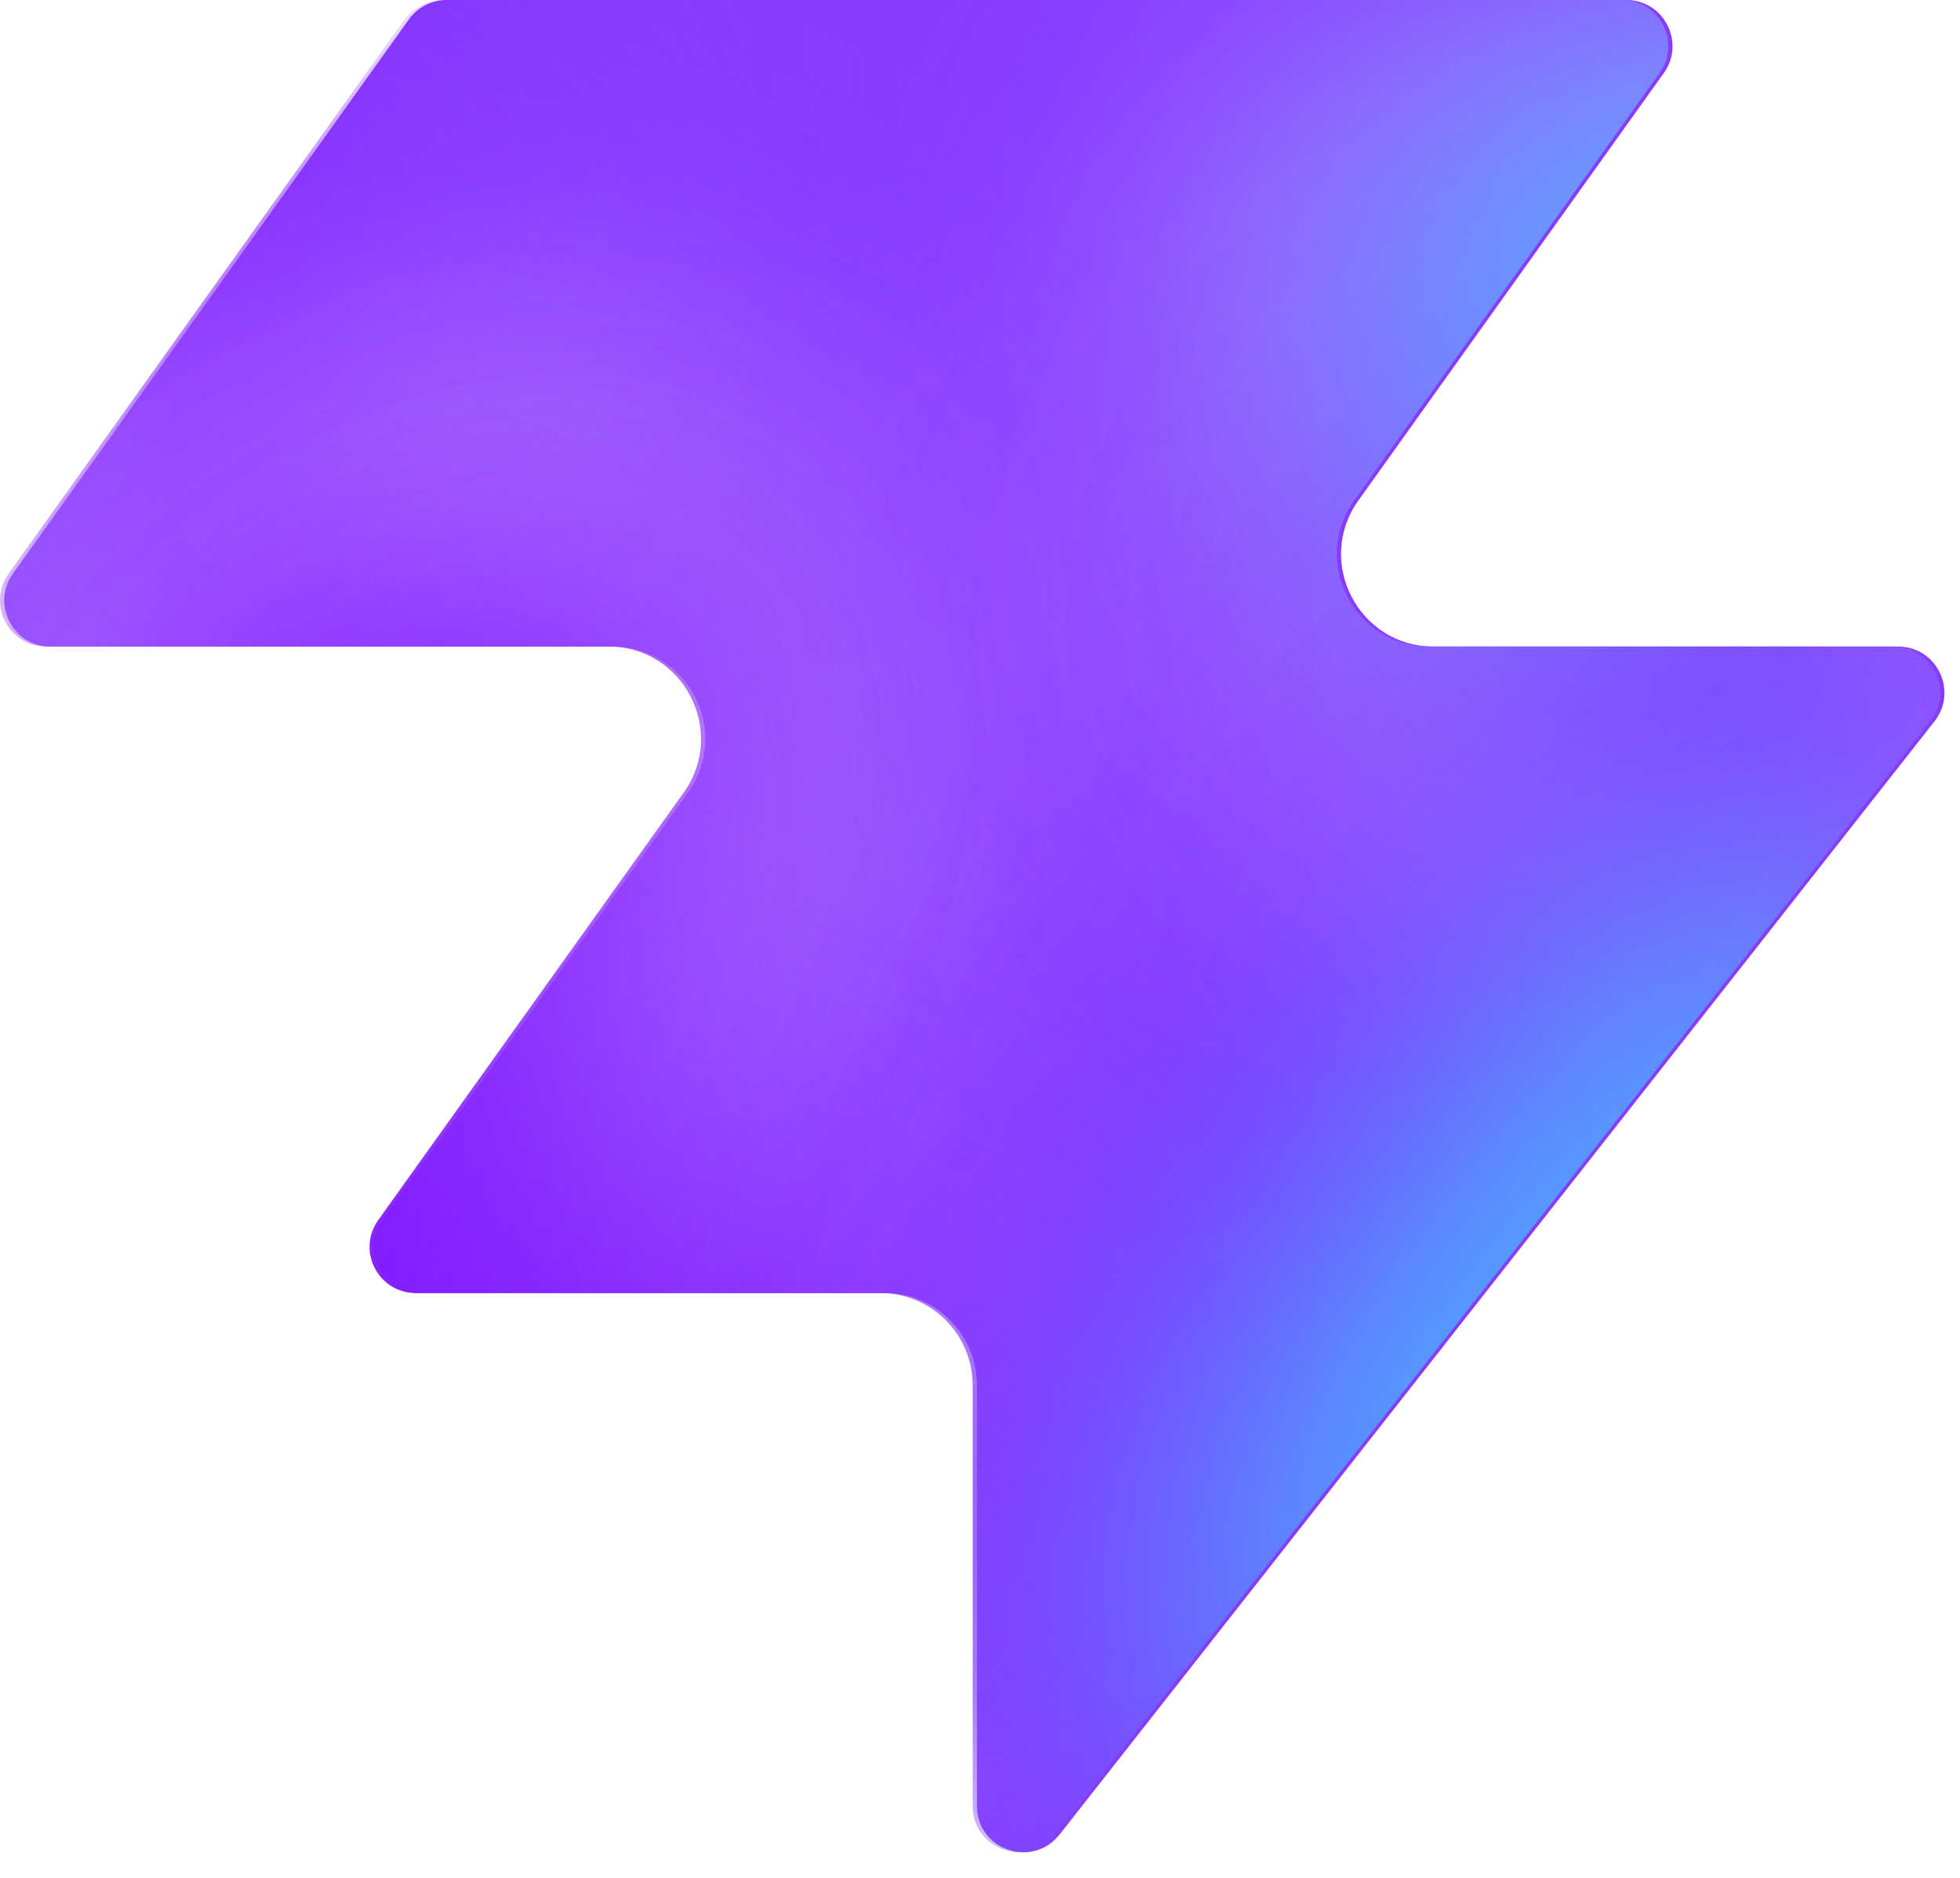
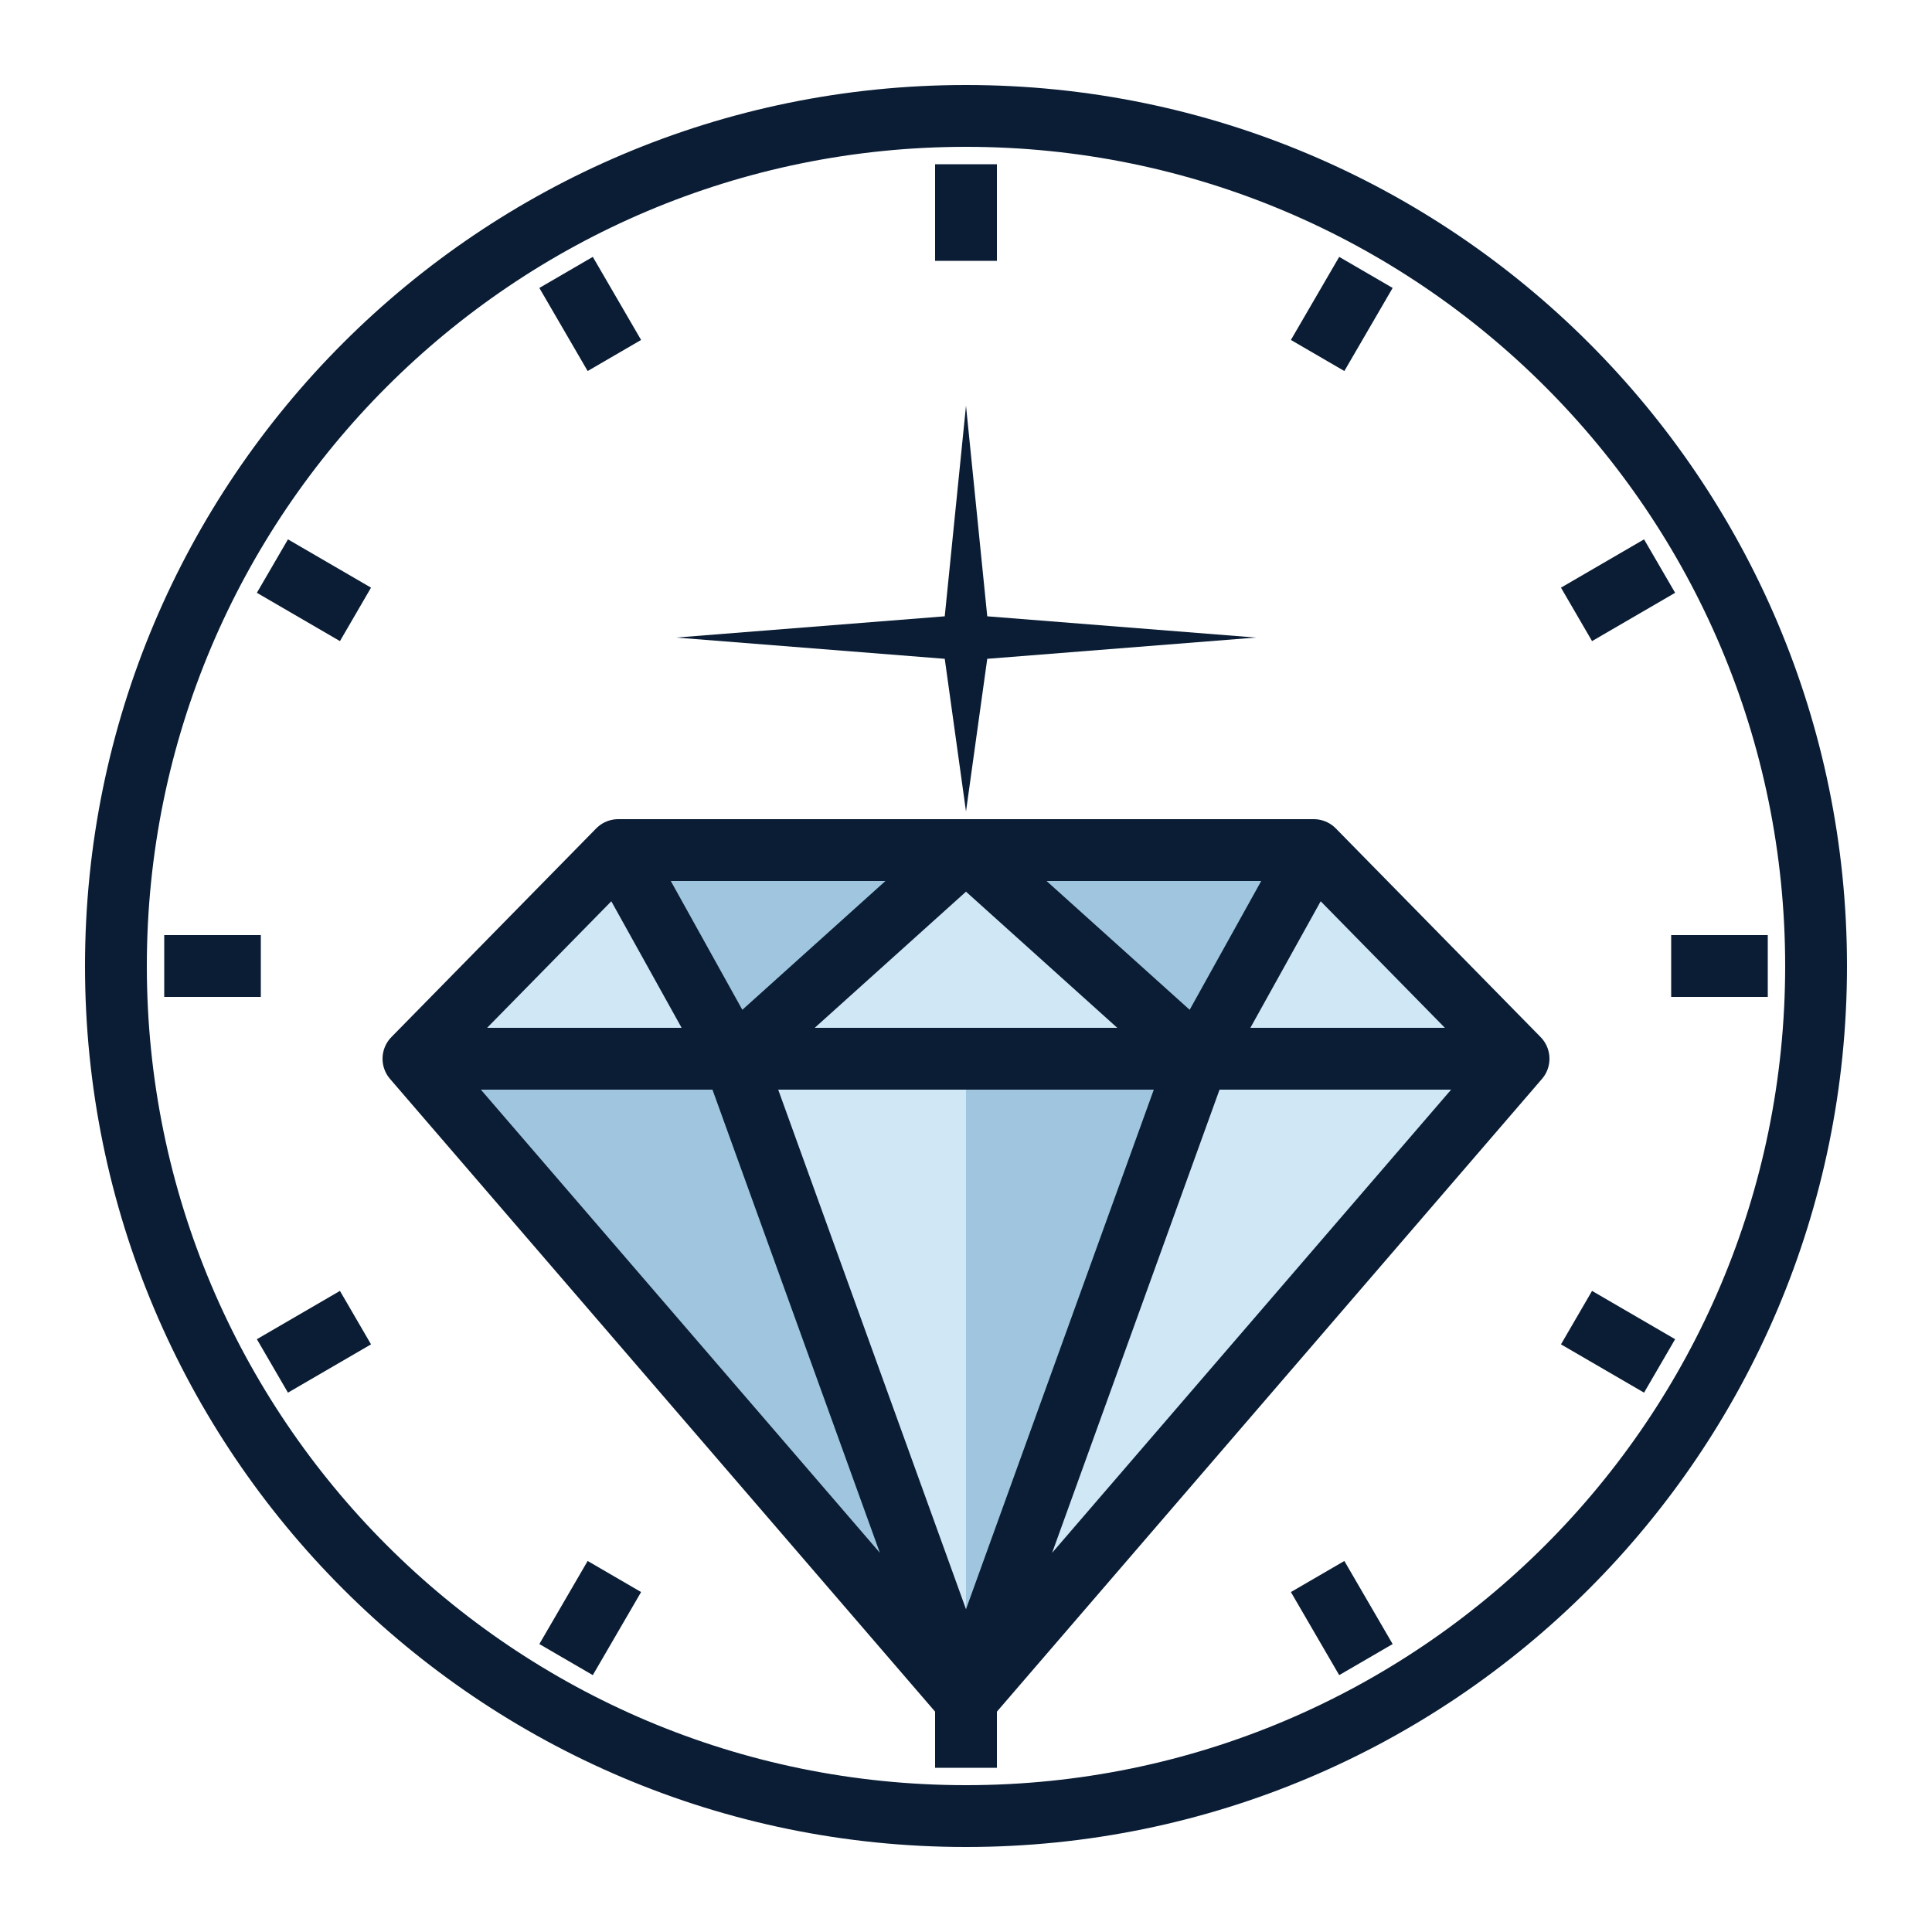
- <svg xmlns="http://www.w3.org/2000/svg" width="48" height="46" fill="none" viewBox="0 0 48 46">
-   <path fill="#863bff" d="M25.946 44.938c-.664.845-2.021.375-2.021-.698V33.937a2.26 2.26 0 0 0-2.262-2.262H10.287c-.92 0-1.456-1.04-.92-1.788l7.48-10.471c1.07-1.497 0-3.578-1.842-3.578H1.237c-.92 0-1.456-1.04-.92-1.788L10.013.474c.214-.297.556-.474.92-.474h28.894c.92 0 1.456 1.04.92 1.788l-7.48 10.471c-1.07 1.498 0 3.579 1.842 3.579h11.377c.943 0 1.473 1.088.89 1.83L25.947 44.94z" style="fill:#863bff;fill:color(display-p3 .525 .23 1);fill-opacity:1" />
-   <mask id="a" width="48" height="46" x="0" y="0" maskUnits="userSpaceOnUse" style="mask-type:alpha">
-     <path fill="#000" d="M25.842 44.938c-.664.844-2.021.375-2.021-.698V33.937a2.26 2.26 0 0 0-2.262-2.262H10.183c-.92 0-1.456-1.04-.92-1.788l7.48-10.471c1.07-1.498 0-3.579-1.842-3.579H1.133c-.92 0-1.456-1.04-.92-1.787L9.91.473c.214-.297.556-.474.92-.474h28.894c.92 0 1.456 1.04.92 1.788l-7.48 10.471c-1.07 1.498 0 3.578 1.842 3.578h11.377c.943 0 1.473 1.088.89 1.832L25.843 44.94z" style="fill:#000;fill-opacity:1" />
-   </mask>
-   <g mask="url(#a)">
-     <g filter="url(#b)">
-       <ellipse cx="5.508" cy="14.704" fill="#ede6ff" rx="5.508" ry="14.704" style="fill:#ede6ff;fill:color(display-p3 .927 .903 1);fill-opacity:1" transform="matrix(.00324 1 1 -.00324 -4.47 31.516)" />
-     </g>
-     <g filter="url(#c)">
-       <ellipse cx="10.399" cy="29.851" fill="#ede6ff" rx="10.399" ry="29.851" style="fill:#ede6ff;fill:color(display-p3 .927 .903 1);fill-opacity:1" transform="matrix(.00324 1 1 -.00324 -39.328 7.883)" />
-     </g>
-     <g filter="url(#d)">
-       <ellipse cx="5.508" cy="30.487" fill="#7e14ff" rx="5.508" ry="30.487" style="fill:#7e14ff;fill:color(display-p3 .492 .077 1);fill-opacity:1" transform="rotate(89.814 -25.913 -14.639)scale(1 -1)" />
-     </g>
-     <g filter="url(#e)">
-       <ellipse cx="5.508" cy="30.599" fill="#7e14ff" rx="5.508" ry="30.599" style="fill:#7e14ff;fill:color(display-p3 .492 .077 1);fill-opacity:1" transform="rotate(89.814 -32.644 -3.334)scale(1 -1)" />
-     </g>
-     <g filter="url(#f)">
-       <ellipse cx="5.508" cy="30.599" fill="#7e14ff" rx="5.508" ry="30.599" style="fill:#7e14ff;fill:color(display-p3 .492 .077 1);fill-opacity:1" transform="matrix(.00324 1 1 -.00324 -34.34 30.47)" />
-     </g>
-     <g filter="url(#g)">
-       <ellipse cx="14.072" cy="22.078" fill="#ede6ff" rx="14.072" ry="22.078" style="fill:#ede6ff;fill:color(display-p3 .927 .903 1);fill-opacity:1" transform="rotate(93.35 24.506 48.493)scale(-1 1)" />
-     </g>
-     <g filter="url(#h)">
-       <ellipse cx="3.47" cy="21.501" fill="#7e14ff" rx="3.47" ry="21.501" style="fill:#7e14ff;fill:color(display-p3 .492 .077 1);fill-opacity:1" transform="rotate(89.009 28.708 47.59)scale(-1 1)" />
-     </g>
-     <g filter="url(#i)">
-       <ellipse cx="3.47" cy="21.501" fill="#7e14ff" rx="3.47" ry="21.501" style="fill:#7e14ff;fill:color(display-p3 .492 .077 1);fill-opacity:1" transform="rotate(89.009 28.708 47.59)scale(-1 1)" />
-     </g>
-     <g filter="url(#j)">
-       <ellipse cx=".387" cy="8.972" fill="#7e14ff" rx="4.407" ry="29.108" style="fill:#7e14ff;fill:color(display-p3 .492 .077 1);fill-opacity:1" transform="rotate(39.51 .387 8.972)" />
-     </g>
-     <g filter="url(#k)">
-       <ellipse cx="47.523" cy="-6.092" fill="#7e14ff" rx="4.407" ry="29.108" style="fill:#7e14ff;fill:color(display-p3 .492 .077 1);fill-opacity:1" transform="rotate(37.892 47.523 -6.092)" />
-     </g>
-     <g filter="url(#l)">
-       <ellipse cx="41.412" cy="6.333" fill="#47bfff" rx="5.971" ry="9.665" style="fill:#47bfff;fill:color(display-p3 .28 .748 1);fill-opacity:1" transform="rotate(37.892 41.412 6.333)" />
-     </g>
-     <g filter="url(#m)">
-       <ellipse cx="-1.879" cy="38.332" fill="#7e14ff" rx="4.407" ry="29.108" style="fill:#7e14ff;fill:color(display-p3 .492 .077 1);fill-opacity:1" transform="rotate(37.892 -1.88 38.332)" />
-     </g>
-     <g filter="url(#n)">
-       <ellipse cx="-1.879" cy="38.332" fill="#7e14ff" rx="4.407" ry="29.108" style="fill:#7e14ff;fill:color(display-p3 .492 .077 1);fill-opacity:1" transform="rotate(37.892 -1.88 38.332)" />
-     </g>
-     <g filter="url(#o)">
-       <ellipse cx="35.651" cy="29.907" fill="#7e14ff" rx="4.407" ry="29.108" style="fill:#7e14ff;fill:color(display-p3 .492 .077 1);fill-opacity:1" transform="rotate(37.892 35.651 29.907)" />
-     </g>
-     <g filter="url(#p)">
-       <ellipse cx="38.418" cy="32.4" fill="#47bfff" rx="5.971" ry="15.297" style="fill:#47bfff;fill:color(display-p3 .28 .748 1);fill-opacity:1" transform="rotate(37.892 38.418 32.4)" />
-     </g>
+ <svg xmlns="http://www.w3.org/2000/svg" viewBox="0 0 100 100">
+   <style>
+     .s{fill:none;stroke:#0a1d35;stroke-width:3.2;stroke-linejoin:round}
+     @media (prefers-color-scheme:dark){.s{stroke:#f2e8dc}.k{fill:#d9c9b4}}
+     .k{fill:#0a1d35}
+   </style>
+   <circle class="s" cx="50" cy="50" r="44" />
+   <g class="s">
+     <path d="M50 8.5v5M50 86.5v5M8.5 50h5M86.5 50h5M29.3 14.1l2.5 4.3M68.2 81.6l2.5 4.3M14.1 29.3l4.3 2.5M81.6 68.2l4.3 2.5M14.1 70.7l4.3-2.5M81.6 31.8l4.3-2.5M29.3 85.9l2.5-4.3M68.2 18.4l2.5-4.3" />
  </g>
-   <defs>
-     <filter id="b" width="60.045" height="41.654" x="-19.77" y="16.149" color-interpolation-filters="sRGB" filterUnits="userSpaceOnUse">
-       <feFlood flood-opacity="0" result="BackgroundImageFix" />
-       <feBlend in="SourceGraphic" in2="BackgroundImageFix" result="shape" />
-       <feGaussianBlur result="effect1_foregroundBlur_2002_17158" stdDeviation="7.659" />
-     </filter>
-     <filter id="c" width="90.34" height="51.437" x="-54.613" y="-7.533" color-interpolation-filters="sRGB" filterUnits="userSpaceOnUse">
-       <feFlood flood-opacity="0" result="BackgroundImageFix" />
-       <feBlend in="SourceGraphic" in2="BackgroundImageFix" result="shape" />
-       <feGaussianBlur result="effect1_foregroundBlur_2002_17158" stdDeviation="7.659" />
-     </filter>
-     <filter id="d" width="79.355" height="29.4" x="-49.64" y="2.03" color-interpolation-filters="sRGB" filterUnits="userSpaceOnUse">
-       <feFlood flood-opacity="0" result="BackgroundImageFix" />
-       <feBlend in="SourceGraphic" in2="BackgroundImageFix" result="shape" />
-       <feGaussianBlur result="effect1_foregroundBlur_2002_17158" stdDeviation="4.596" />
-     </filter>
-     <filter id="e" width="79.579" height="29.4" x="-45.045" y="20.029" color-interpolation-filters="sRGB" filterUnits="userSpaceOnUse">
-       <feFlood flood-opacity="0" result="BackgroundImageFix" />
-       <feBlend in="SourceGraphic" in2="BackgroundImageFix" result="shape" />
-       <feGaussianBlur result="effect1_foregroundBlur_2002_17158" stdDeviation="4.596" />
-     </filter>
-     <filter id="f" width="79.579" height="29.4" x="-43.513" y="21.178" color-interpolation-filters="sRGB" filterUnits="userSpaceOnUse">
-       <feFlood flood-opacity="0" result="BackgroundImageFix" />
-       <feBlend in="SourceGraphic" in2="BackgroundImageFix" result="shape" />
-       <feGaussianBlur result="effect1_foregroundBlur_2002_17158" stdDeviation="4.596" />
-     </filter>
-     <filter id="g" width="74.749" height="58.852" x="15.756" y="-17.901" color-interpolation-filters="sRGB" filterUnits="userSpaceOnUse">
-       <feFlood flood-opacity="0" result="BackgroundImageFix" />
-       <feBlend in="SourceGraphic" in2="BackgroundImageFix" result="shape" />
-       <feGaussianBlur result="effect1_foregroundBlur_2002_17158" stdDeviation="7.659" />
-     </filter>
-     <filter id="h" width="61.377" height="25.362" x="23.548" y="2.284" color-interpolation-filters="sRGB" filterUnits="userSpaceOnUse">
-       <feFlood flood-opacity="0" result="BackgroundImageFix" />
-       <feBlend in="SourceGraphic" in2="BackgroundImageFix" result="shape" />
-       <feGaussianBlur result="effect1_foregroundBlur_2002_17158" stdDeviation="4.596" />
-     </filter>
-     <filter id="i" width="61.377" height="25.362" x="23.548" y="2.284" color-interpolation-filters="sRGB" filterUnits="userSpaceOnUse">
-       <feFlood flood-opacity="0" result="BackgroundImageFix" />
-       <feBlend in="SourceGraphic" in2="BackgroundImageFix" result="shape" />
-       <feGaussianBlur result="effect1_foregroundBlur_2002_17158" stdDeviation="4.596" />
-     </filter>
-     <filter id="j" width="56.045" height="63.649" x="-27.636" y="-22.853" color-interpolation-filters="sRGB" filterUnits="userSpaceOnUse">
-       <feFlood flood-opacity="0" result="BackgroundImageFix" />
-       <feBlend in="SourceGraphic" in2="BackgroundImageFix" result="shape" />
-       <feGaussianBlur result="effect1_foregroundBlur_2002_17158" stdDeviation="4.596" />
-     </filter>
-     <filter id="k" width="54.814" height="64.646" x="20.116" y="-38.415" color-interpolation-filters="sRGB" filterUnits="userSpaceOnUse">
-       <feFlood flood-opacity="0" result="BackgroundImageFix" />
-       <feBlend in="SourceGraphic" in2="BackgroundImageFix" result="shape" />
-       <feGaussianBlur result="effect1_foregroundBlur_2002_17158" stdDeviation="4.596" />
-     </filter>
-     <filter id="l" width="33.541" height="35.313" x="24.641" y="-11.323" color-interpolation-filters="sRGB" filterUnits="userSpaceOnUse">
-       <feFlood flood-opacity="0" result="BackgroundImageFix" />
-       <feBlend in="SourceGraphic" in2="BackgroundImageFix" result="shape" />
-       <feGaussianBlur result="effect1_foregroundBlur_2002_17158" stdDeviation="4.596" />
-     </filter>
-     <filter id="m" width="54.814" height="64.646" x="-29.286" y="6.009" color-interpolation-filters="sRGB" filterUnits="userSpaceOnUse">
-       <feFlood flood-opacity="0" result="BackgroundImageFix" />
-       <feBlend in="SourceGraphic" in2="BackgroundImageFix" result="shape" />
-       <feGaussianBlur result="effect1_foregroundBlur_2002_17158" stdDeviation="4.596" />
-     </filter>
-     <filter id="n" width="54.814" height="64.646" x="-29.286" y="6.009" color-interpolation-filters="sRGB" filterUnits="userSpaceOnUse">
-       <feFlood flood-opacity="0" result="BackgroundImageFix" />
-       <feBlend in="SourceGraphic" in2="BackgroundImageFix" result="shape" />
-       <feGaussianBlur result="effect1_foregroundBlur_2002_17158" stdDeviation="4.596" />
-     </filter>
-     <filter id="o" width="54.814" height="64.646" x="8.244" y="-2.416" color-interpolation-filters="sRGB" filterUnits="userSpaceOnUse">
-       <feFlood flood-opacity="0" result="BackgroundImageFix" />
-       <feBlend in="SourceGraphic" in2="BackgroundImageFix" result="shape" />
-       <feGaussianBlur result="effect1_foregroundBlur_2002_17158" stdDeviation="4.596" />
-     </filter>
-     <filter id="p" width="39.409" height="43.623" x="18.713" y="10.588" color-interpolation-filters="sRGB" filterUnits="userSpaceOnUse">
-       <feFlood flood-opacity="0" result="BackgroundImageFix" />
-       <feBlend in="SourceGraphic" in2="BackgroundImageFix" result="shape" />
-       <feGaussianBlur result="effect1_foregroundBlur_2002_17158" stdDeviation="4.596" />
-     </filter>
-   </defs>
+   <polygon fill="#d0e7f5" points="32,44 68,44 78.6,54.8 50,88 21.4,54.8" />
+   <polygon fill="#9fc6de" points="32,44 50,44 38,54.8" />
+   <polygon fill="#9fc6de" points="50,44 68,44 62,54.8" />
+   <polygon fill="#9fc6de" points="21.4,54.8 38,54.8 50,88" />
+   <polygon fill="#9fc6de" points="50,54.8 62,54.8 50,88" />
+   <path class="s" d="M32 44H68L78.6 54.8 50 88 21.4 54.8Z M21.4 54.8H78.6 M32 44 38 54.8 50 44 62 54.8 68 44 M38 54.8 50 88 M62 54.8 50 88" />
+   <path class="k" d="M50 21 51.1 31.9 65 33 51.1 34.1 50 42 48.9 34.1 35 33 48.9 31.9Z" />
</svg>
